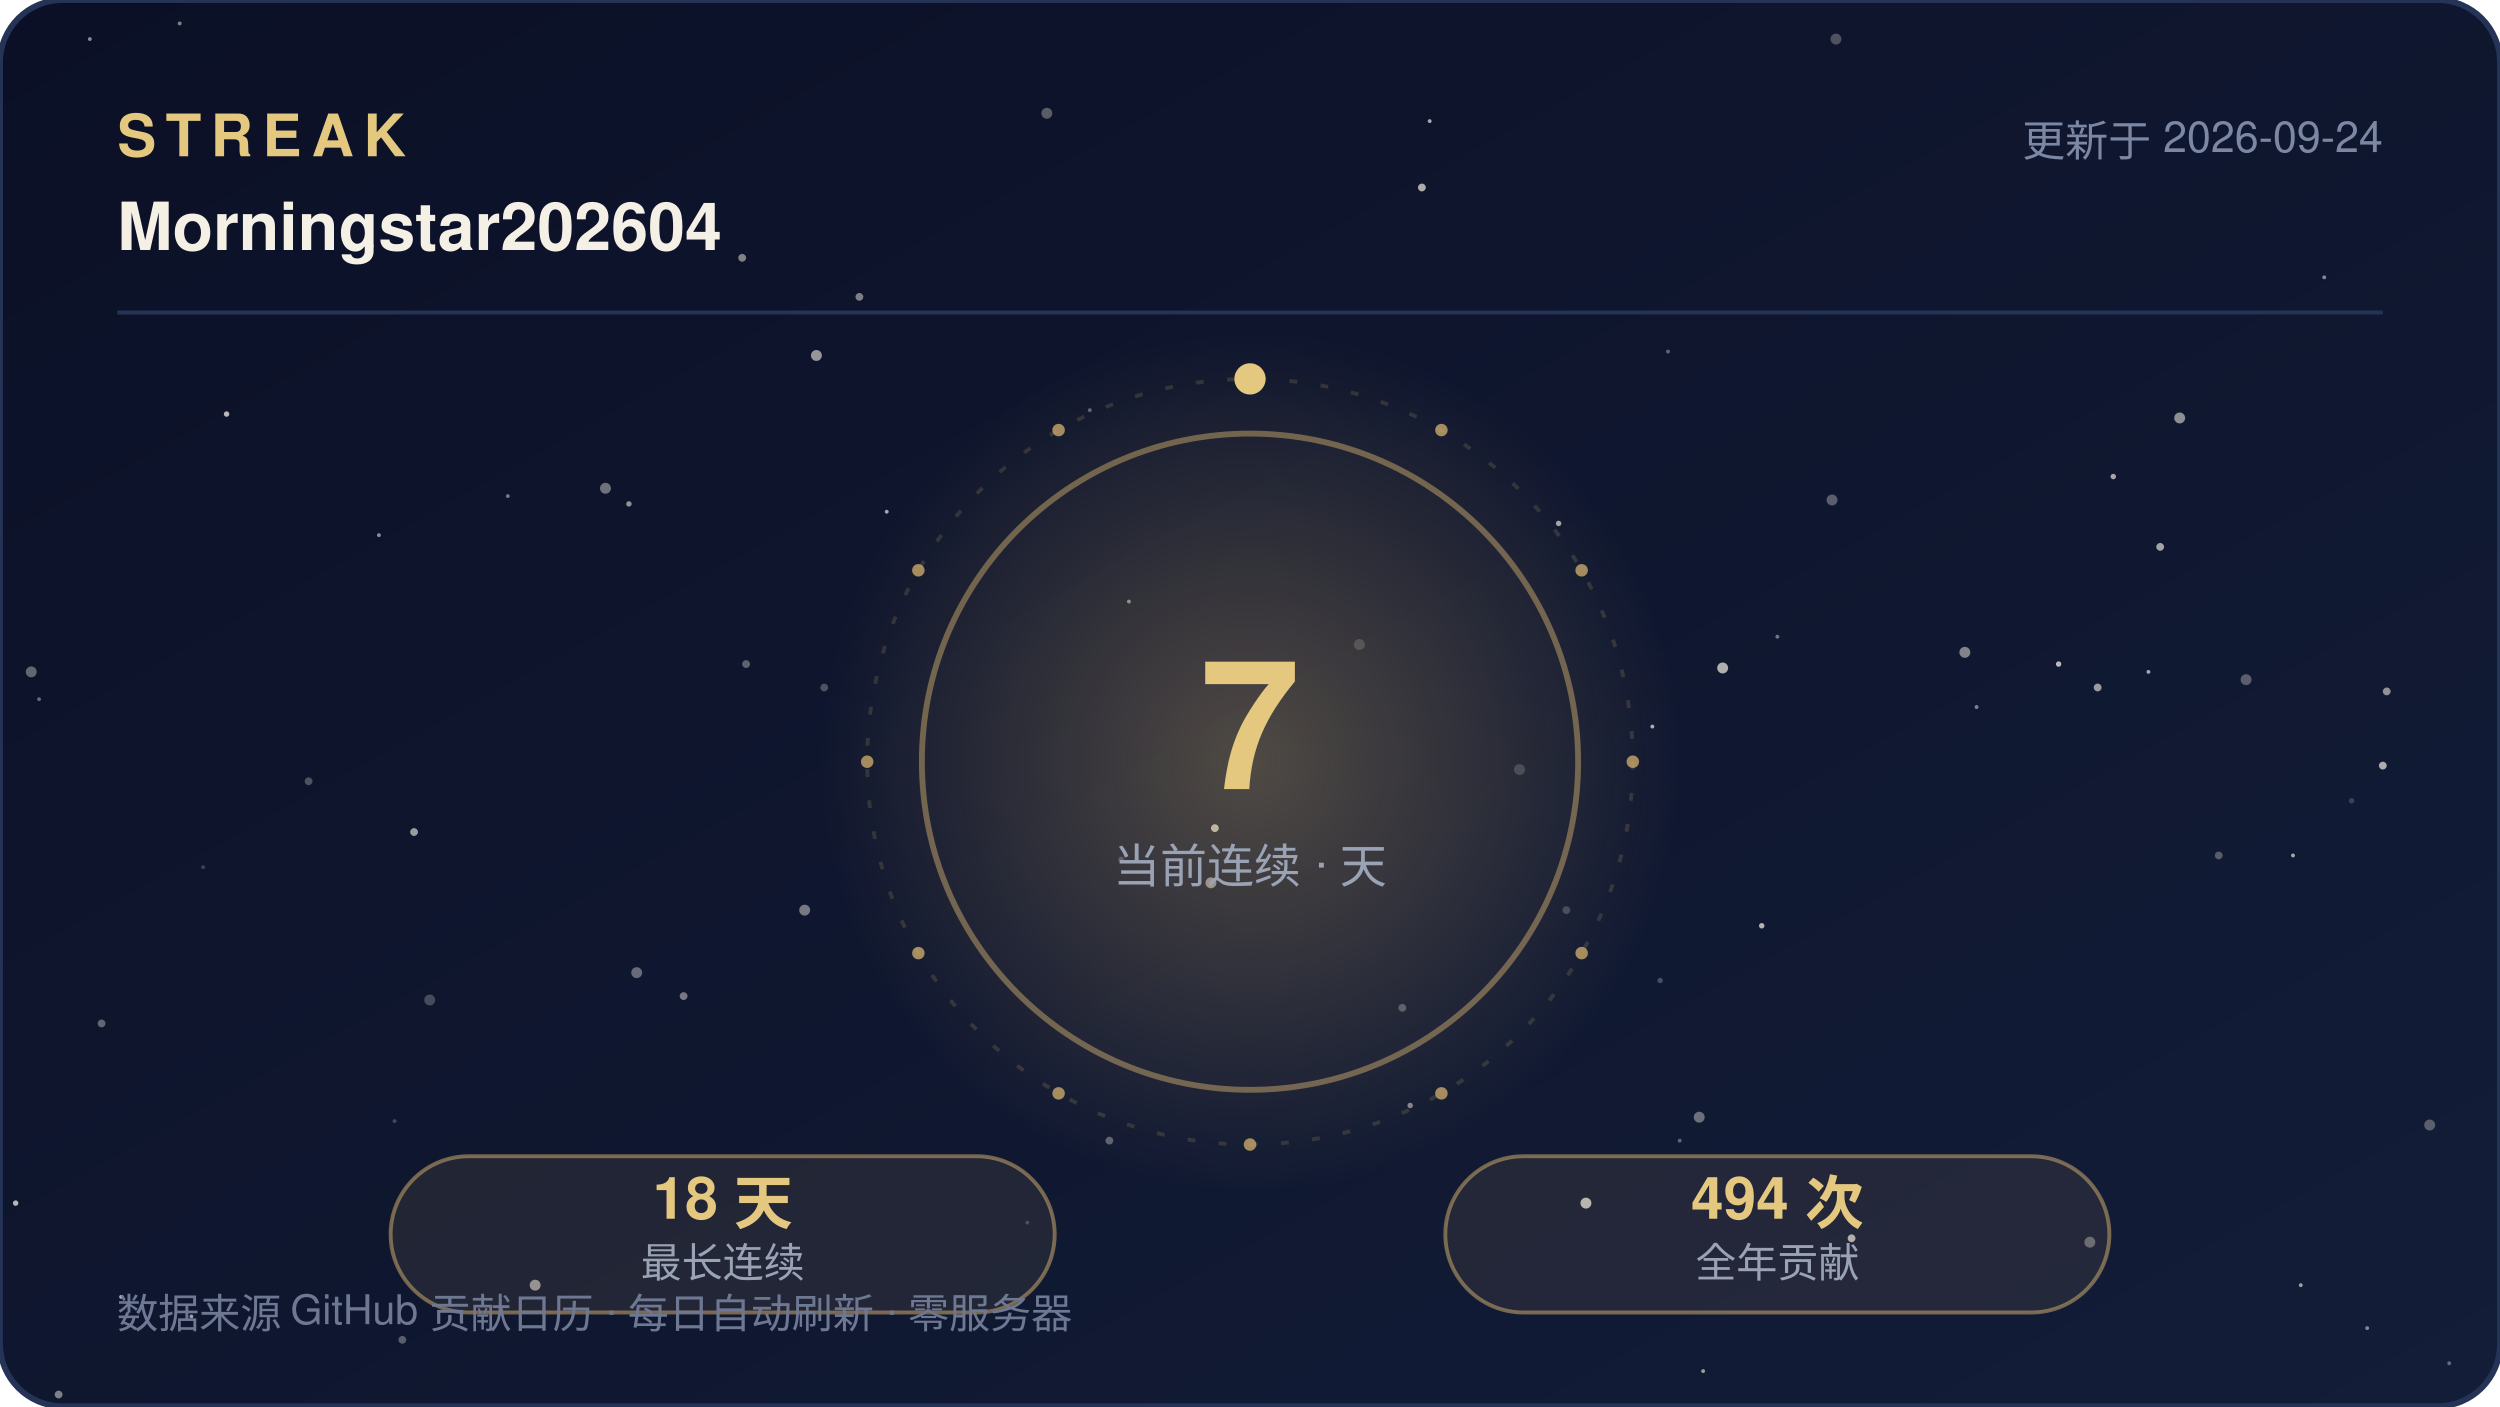
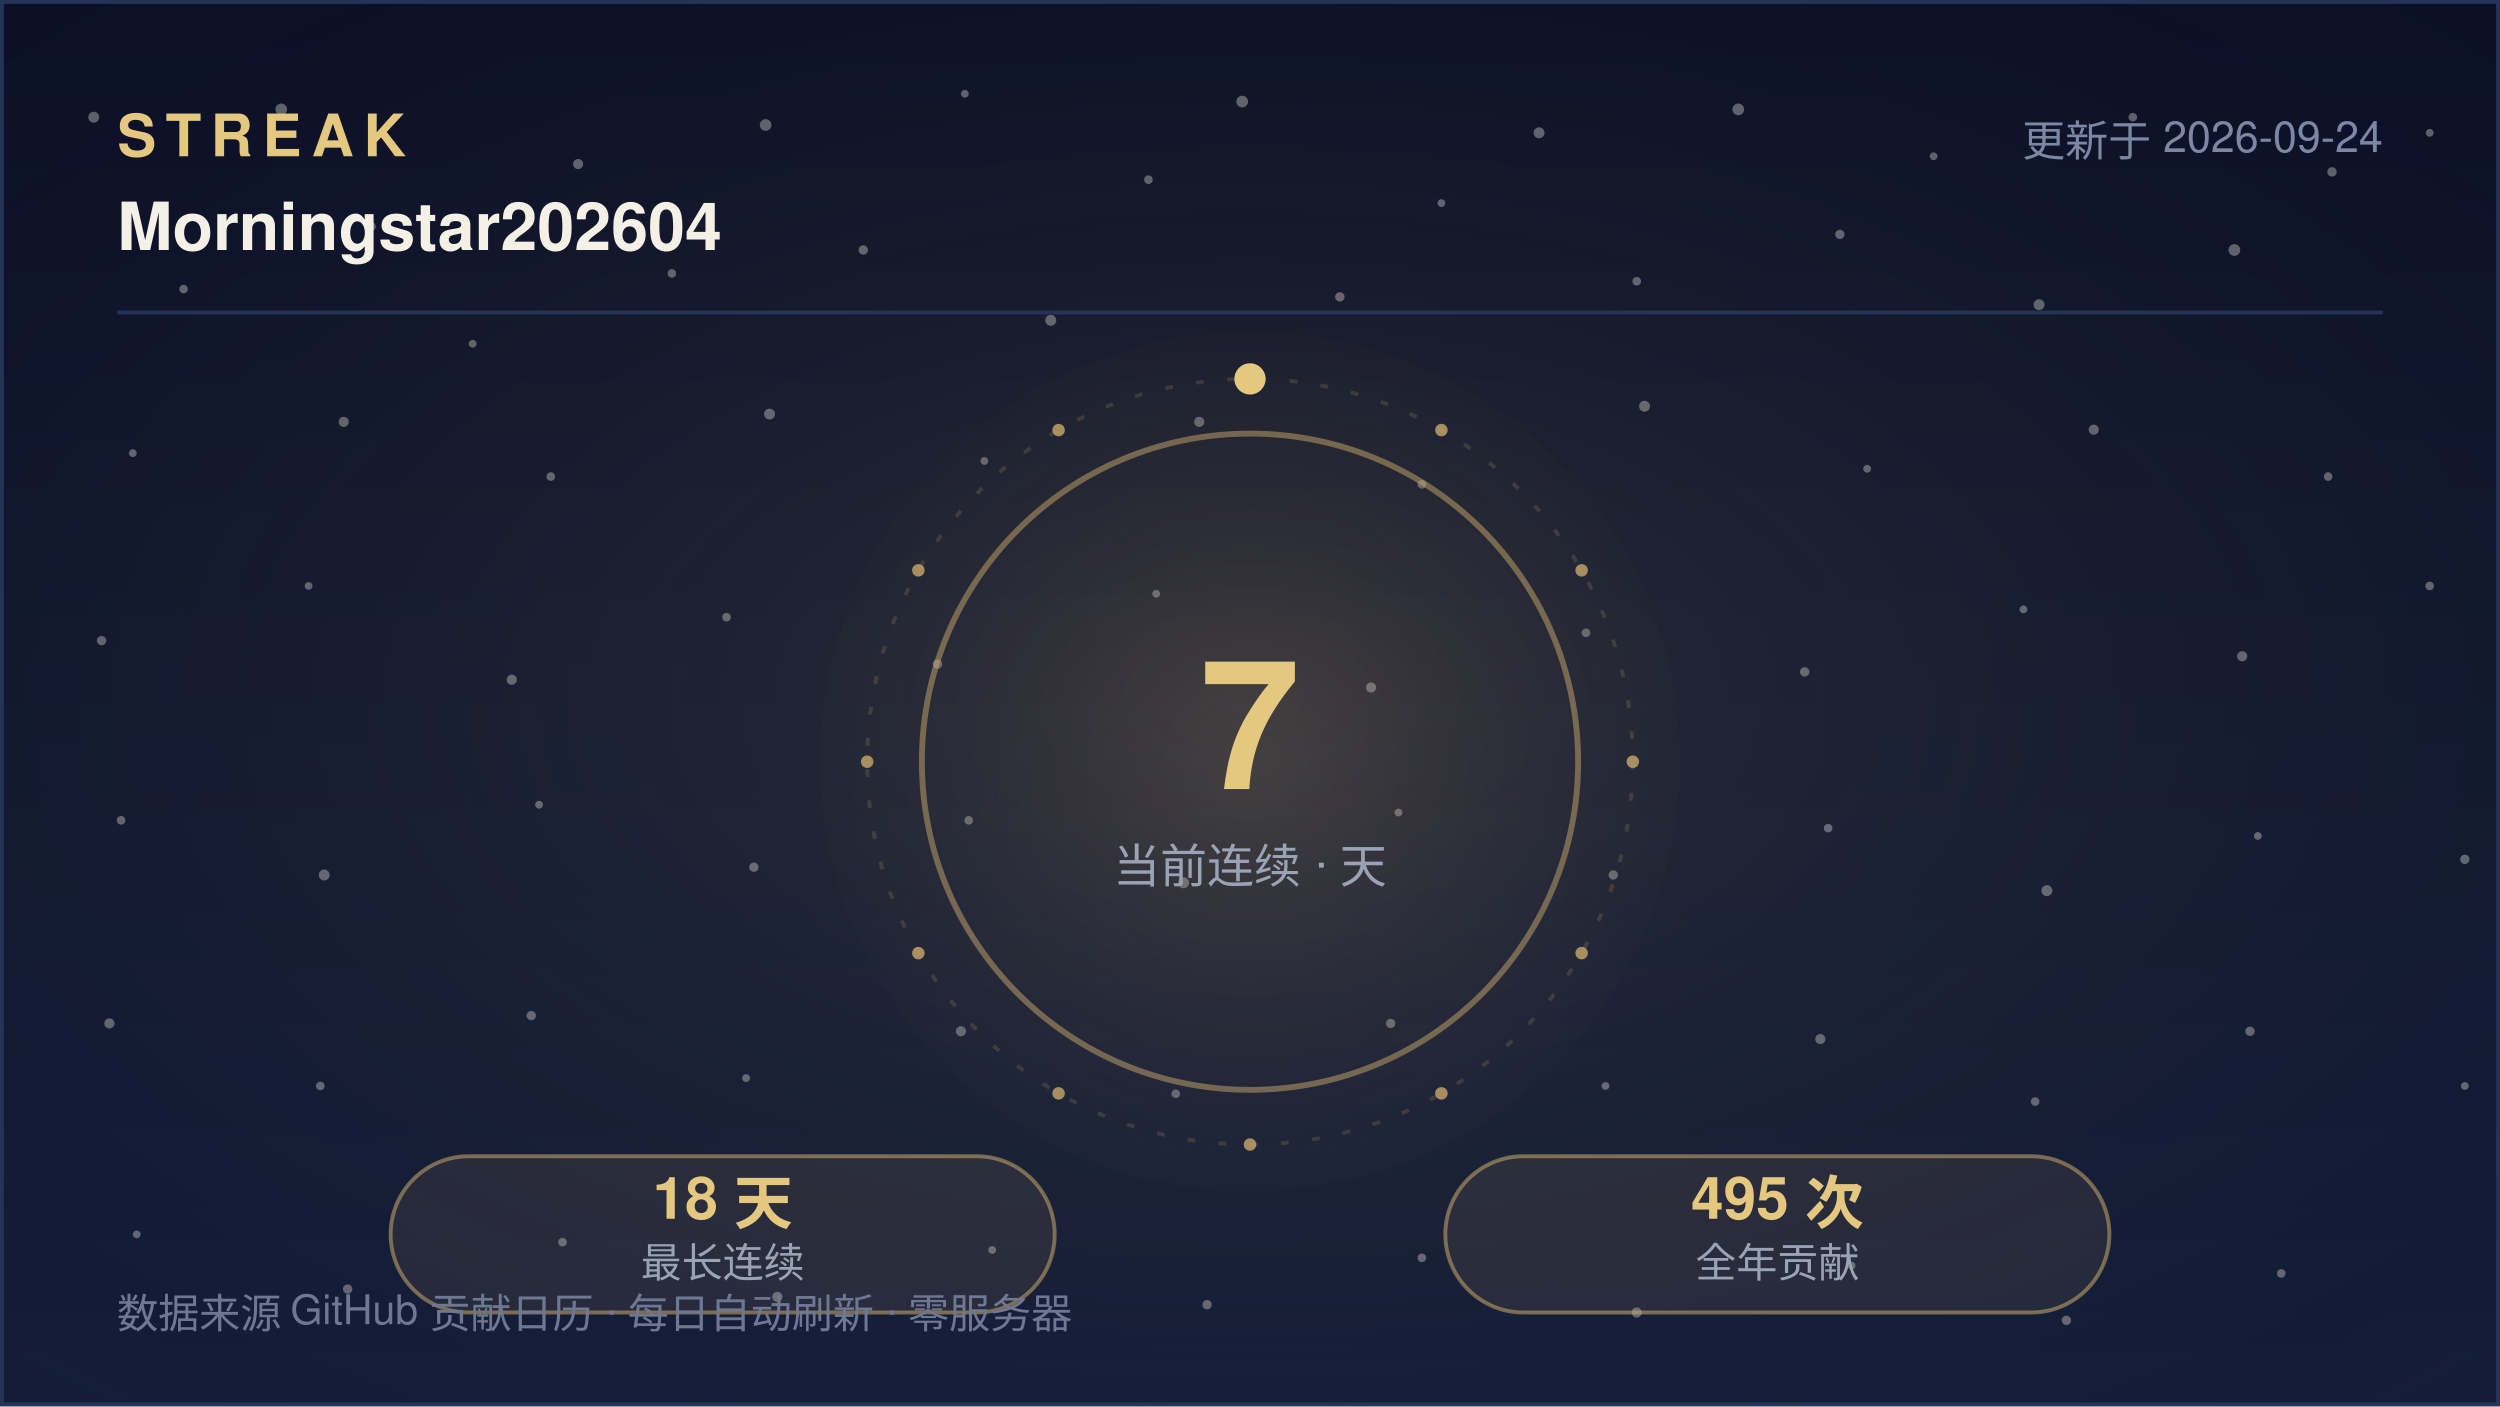
<svg xmlns="http://www.w3.org/2000/svg" width="640" height="360" viewBox="0 0 640 360" role="img" aria-label="Streak — Morningstar202604">
  <defs>
-     <linearGradient id="bg" x1="0" y1="0" x2="1" y2="1">
+     <linearGradient id="bg" x1="0" y1="0" x2="0" y2="1">
      <stop offset="0" stop-color="#0B1026" />
      <stop offset="1" stop-color="#131D38" />
    </linearGradient>
-     <radialGradient id="glow" cx="0.5" cy="0.5" r="0.5">
-       <stop offset="0" stop-color="#C9A86A" stop-opacity="0.35" />
-       <stop offset="1" stop-color="#C9A86A" stop-opacity="0" />
+     <radialGradient id="glow" cx="0.5" cy="0.5" r="0.75">
+       <stop offset="0" stop-color="#C9A86A" stop-opacity="0.16" />
+       <stop offset="1" stop-color="#0B1026" stop-opacity="0" />
    </radialGradient>
  </defs>
-   <rect width="640" height="360" rx="16" fill="url(#bg)" stroke="#243356" stroke-width="1.5" />
-   <circle cx="161" cy="129" r="0.70" fill="#F5F0E6" opacity="0.566" />
-   <circle cx="106" cy="213" r="1.00" fill="#F5F0E6" opacity="0.612" />
-   <circle cx="359" cy="258" r="1.00" fill="#F5F0E6" opacity="0.293" />
-   <circle cx="602" cy="205" r="0.70" fill="#F5F0E6" opacity="0.181" />
-   <circle cx="268" cy="29" r="1.40" fill="#F5F0E6" opacity="0.325" />
-   <circle cx="79" cy="200" r="1.00" fill="#F5F0E6" opacity="0.282" />
-   <circle cx="595" cy="71" r="0.50" fill="#F5F0E6" opacity="0.522" />
-   <circle cx="191" cy="170" r="1.00" fill="#F5F0E6" opacity="0.352" />
-   <circle cx="366" cy="31" r="0.50" fill="#F5F0E6" opacity="0.679" />
-   <circle cx="263" cy="313" r="0.50" fill="#F5F0E6" opacity="0.211" />
-   <circle cx="110" cy="256" r="1.40" fill="#F5F0E6" opacity="0.244" />
-   <circle cx="610" cy="196" r="1.00" fill="#F5F0E6" opacity="0.687" />
-   <circle cx="575" cy="174" r="1.40" fill="#F5F0E6" opacity="0.325" />
-   <circle cx="97" cy="137" r="0.50" fill="#F5F0E6" opacity="0.549" />
-   <circle cx="401" cy="233" r="1.00" fill="#F5F0E6" opacity="0.222" />
-   <circle cx="406" cy="308" r="1.40" fill="#F5F0E6" opacity="0.730" />
-   <circle cx="606" cy="340" r="0.50" fill="#F5F0E6" opacity="0.498" />
-   <circle cx="289" cy="154" r="0.50" fill="#F5F0E6" opacity="0.532" />
-   <circle cx="451" cy="237" r="0.70" fill="#F5F0E6" opacity="0.719" />
-   <circle cx="506" cy="181" r="0.50" fill="#F5F0E6" opacity="0.494" />
-   <circle cx="399" cy="134" r="0.70" fill="#F5F0E6" opacity="0.649" />
-   <circle cx="103" cy="343" r="1.00" fill="#F5F0E6" opacity="0.328" />
-   <circle cx="31" cy="332" r="0.50" fill="#F5F0E6" opacity="0.702" />
-   <circle cx="95" cy="63" r="0.70" fill="#F5F0E6" opacity="0.599" />
-   <circle cx="535" cy="318" r="1.40" fill="#F5F0E6" opacity="0.351" />
-   <circle cx="470" cy="10" r="1.40" fill="#F5F0E6" opacity="0.276" />
-   <circle cx="568" cy="219" r="1.00" fill="#F5F0E6" opacity="0.310" />
-   <circle cx="527" cy="170" r="0.70" fill="#F5F0E6" opacity="0.740" />
-   <circle cx="589" cy="329" r="0.50" fill="#F5F0E6" opacity="0.616" />
-   <circle cx="430" cy="292" r="0.50" fill="#F5F0E6" opacity="0.356" />
-   <circle cx="425" cy="251" r="0.70" fill="#F5F0E6" opacity="0.247" />
-   <circle cx="137" cy="329" r="1.40" fill="#F5F0E6" opacity="0.558" />
-   <circle cx="436" cy="351" r="0.50" fill="#F5F0E6" opacity="0.607" />
-   <circle cx="287" cy="220" r="0.70" fill="#F5F0E6" opacity="0.239" />
-   <circle cx="279" cy="105" r="0.50" fill="#F5F0E6" opacity="0.362" />
-   <circle cx="389" cy="197" r="1.40" fill="#F5F0E6" opacity="0.188" />
-   <circle cx="175" cy="255" r="1.00" fill="#F5F0E6" opacity="0.450" />
-   <circle cx="550" cy="172" r="0.50" fill="#F5F0E6" opacity="0.659" />
-   <circle cx="558" cy="107" r="1.40" fill="#F5F0E6" opacity="0.547" />
-   <circle cx="227" cy="131" r="0.50" fill="#F5F0E6" opacity="0.667" />
-   <circle cx="423" cy="186" r="0.50" fill="#F5F0E6" opacity="0.706" />
-   <circle cx="49" cy="337" r="0.50" fill="#F5F0E6" opacity="0.620" />
-   <circle cx="435" cy="286" r="1.40" fill="#F5F0E6" opacity="0.400" />
-   <circle cx="10" cy="179" r="0.50" fill="#F5F0E6" opacity="0.388" />
-   <circle cx="622" cy="288" r="1.40" fill="#F5F0E6" opacity="0.318" />
-   <circle cx="8" cy="172" r="1.40" fill="#F5F0E6" opacity="0.372" />
-   <circle cx="361" cy="283" r="0.70" fill="#F5F0E6" opacity="0.497" />
-   <circle cx="163" cy="249" r="1.40" fill="#F5F0E6" opacity="0.387" />
-   <circle cx="441" cy="171" r="1.40" fill="#F5F0E6" opacity="0.698" />
-   <circle cx="155" cy="125" r="1.40" fill="#F5F0E6" opacity="0.423" />
-   <circle cx="611" cy="177" r="1.00" fill="#F5F0E6" opacity="0.562" />
-   <circle cx="310" cy="226" r="1.40" fill="#F5F0E6" opacity="0.543" />
-   <circle cx="364" cy="48" r="1.00" fill="#F5F0E6" opacity="0.688" />
-   <circle cx="469" cy="128" r="1.40" fill="#F5F0E6" opacity="0.330" />
-   <circle cx="284" cy="292" r="1.00" fill="#F5F0E6" opacity="0.341" />
-   <circle cx="474" cy="317" r="1.00" fill="#F5F0E6" opacity="0.699" />
-   <circle cx="46" cy="6" r="0.50" fill="#F5F0E6" opacity="0.499" />
-   <circle cx="58" cy="106" r="0.70" fill="#F5F0E6" opacity="0.743" />
-   <circle cx="553" cy="140" r="1.00" fill="#F5F0E6" opacity="0.638" />
-   <circle cx="190" cy="66" r="1.00" fill="#F5F0E6" opacity="0.498" />
-   <circle cx="348" cy="165" r="1.40" fill="#F5F0E6" opacity="0.183" />
-   <circle cx="52" cy="222" r="0.50" fill="#F5F0E6" opacity="0.208" />
-   <circle cx="130" cy="127" r="0.50" fill="#F5F0E6" opacity="0.454" />
-   <circle cx="15" cy="357" r="1.00" fill="#F5F0E6" opacity="0.484" />
-   <circle cx="220" cy="76" r="1.00" fill="#F5F0E6" opacity="0.487" />
-   <circle cx="311" cy="212" r="1.00" fill="#F5F0E6" opacity="0.747" />
-   <circle cx="503" cy="167" r="1.40" fill="#F5F0E6" opacity="0.501" />
-   <circle cx="26" cy="262" r="1.00" fill="#F5F0E6" opacity="0.368" />
-   <circle cx="209" cy="91" r="1.40" fill="#F5F0E6" opacity="0.591" />
-   <circle cx="206" cy="233" r="1.40" fill="#F5F0E6" opacity="0.451" />
-   <circle cx="4" cy="308" r="0.70" fill="#F5F0E6" opacity="0.735" />
-   <circle cx="541" cy="122" r="0.70" fill="#F5F0E6" opacity="0.660" />
-   <circle cx="587" cy="219" r="0.50" fill="#F5F0E6" opacity="0.663" />
-   <circle cx="101" cy="287" r="0.50" fill="#F5F0E6" opacity="0.229" />
-   <circle cx="211" cy="176" r="1.00" fill="#F5F0E6" opacity="0.276" />
-   <circle cx="627" cy="349" r="0.50" fill="#F5F0E6" opacity="0.373" />
-   <circle cx="455" cy="163" r="0.50" fill="#F5F0E6" opacity="0.437" />
-   <circle cx="537" cy="176" r="1.00" fill="#F5F0E6" opacity="0.603" />
-   <circle cx="427" cy="90" r="0.50" fill="#F5F0E6" opacity="0.366" />
-   <circle cx="23" cy="10" r="0.50" fill="#F5F0E6" opacity="0.540" />
+   <rect width="640" height="360" fill="url(#bg)" />
+   <rect width="640" height="360" fill="url(#glow)" />
+   <circle cx="24" cy="30" r="1.4" fill="#F5F0E6" opacity="0.35" />
+   <circle cx="47" cy="74" r="1.1" fill="#F5F0E6" opacity="0.35" />
+   <circle cx="72" cy="28" r="1.5" fill="#F5F0E6" opacity="0.35" />
+   <circle cx="95" cy="58" r="1.2" fill="#F5F0E6" opacity="0.35" />
+   <circle cx="121" cy="88" r="1" fill="#F5F0E6" opacity="0.35" />
+   <circle cx="148" cy="42" r="1.3" fill="#F5F0E6" opacity="0.35" />
+   <circle cx="172" cy="70" r="1.1" fill="#F5F0E6" opacity="0.35" />
+   <circle cx="196" cy="32" r="1.5" fill="#F5F0E6" opacity="0.35" />
+   <circle cx="221" cy="64" r="1.2" fill="#F5F0E6" opacity="0.35" />
+   <circle cx="247" cy="24" r="1" fill="#F5F0E6" opacity="0.35" />
+   <circle cx="269" cy="82" r="1.4" fill="#F5F0E6" opacity="0.35" />
+   <circle cx="294" cy="46" r="1.1" fill="#F5F0E6" opacity="0.35" />
+   <circle cx="318" cy="26" r="1.5" fill="#F5F0E6" opacity="0.35" />
+   <circle cx="343" cy="76" r="1.2" fill="#F5F0E6" opacity="0.35" />
+   <circle cx="369" cy="52" r="1" fill="#F5F0E6" opacity="0.35" />
+   <circle cx="394" cy="34" r="1.4" fill="#F5F0E6" opacity="0.35" />
+   <circle cx="419" cy="72" r="1.1" fill="#F5F0E6" opacity="0.35" />
+   <circle cx="445" cy="28" r="1.5" fill="#F5F0E6" opacity="0.35" />
+   <circle cx="471" cy="60" r="1.2" fill="#F5F0E6" opacity="0.35" />
+   <circle cx="495" cy="40" r="1" fill="#F5F0E6" opacity="0.35" />
+   <circle cx="522" cy="78" r="1.4" fill="#F5F0E6" opacity="0.35" />
+   <circle cx="546" cy="30" r="1.1" fill="#F5F0E6" opacity="0.35" />
+   <circle cx="572" cy="64" r="1.5" fill="#F5F0E6" opacity="0.35" />
+   <circle cx="597" cy="44" r="1.2" fill="#F5F0E6" opacity="0.35" />
+   <circle cx="622" cy="34" r="1" fill="#F5F0E6" opacity="0.35" />
+   <circle cx="34" cy="116" r="1" fill="#F5F0E6" opacity="0.35" />
+   <circle cx="88" cy="108" r="1.3" fill="#F5F0E6" opacity="0.35" />
+   <circle cx="141" cy="122" r="1.1" fill="#F5F0E6" opacity="0.35" />
+   <circle cx="197" cy="106" r="1.4" fill="#F5F0E6" opacity="0.35" />
+   <circle cx="252" cy="118" r="1" fill="#F5F0E6" opacity="0.35" />
+   <circle cx="307" cy="108" r="1.3" fill="#F5F0E6" opacity="0.35" />
+   <circle cx="364" cy="124" r="1.1" fill="#F5F0E6" opacity="0.35" />
+   <circle cx="421" cy="104" r="1.4" fill="#F5F0E6" opacity="0.35" />
+   <circle cx="478" cy="120" r="1" fill="#F5F0E6" opacity="0.35" />
+   <circle cx="536" cy="110" r="1.3" fill="#F5F0E6" opacity="0.35" />
+   <circle cx="596" cy="122" r="1.1" fill="#F5F0E6" opacity="0.35" />
+   <circle cx="26" cy="164" r="1.2" fill="#F5F0E6" opacity="0.35" />
+   <circle cx="79" cy="150" r="1" fill="#F5F0E6" opacity="0.35" />
+   <circle cx="131" cy="174" r="1.3" fill="#F5F0E6" opacity="0.35" />
+   <circle cx="186" cy="158" r="1.1" fill="#F5F0E6" opacity="0.35" />
+   <circle cx="240" cy="170" r="1.2" fill="#F5F0E6" opacity="0.35" />
+   <circle cx="296" cy="152" r="1" fill="#F5F0E6" opacity="0.35" />
+   <circle cx="351" cy="176" r="1.3" fill="#F5F0E6" opacity="0.35" />
+   <circle cx="406" cy="162" r="1.1" fill="#F5F0E6" opacity="0.35" />
+   <circle cx="462" cy="172" r="1.2" fill="#F5F0E6" opacity="0.35" />
+   <circle cx="518" cy="156" r="1" fill="#F5F0E6" opacity="0.35" />
+   <circle cx="574" cy="168" r="1.3" fill="#F5F0E6" opacity="0.35" />
+   <circle cx="622" cy="150" r="1.1" fill="#F5F0E6" opacity="0.35" />
+   <circle cx="31" cy="210" r="1.1" fill="#F5F0E6" opacity="0.35" />
+   <circle cx="83" cy="224" r="1.4" fill="#F5F0E6" opacity="0.35" />
+   <circle cx="138" cy="206" r="1" fill="#F5F0E6" opacity="0.35" />
+   <circle cx="193" cy="222" r="1.2" fill="#F5F0E6" opacity="0.35" />
+   <circle cx="248" cy="210" r="1.1" fill="#F5F0E6" opacity="0.35" />
+   <circle cx="303" cy="226" r="1.4" fill="#F5F0E6" opacity="0.35" />
+   <circle cx="358" cy="208" r="1" fill="#F5F0E6" opacity="0.35" />
+   <circle cx="413" cy="224" r="1.2" fill="#F5F0E6" opacity="0.35" />
+   <circle cx="468" cy="212" r="1.1" fill="#F5F0E6" opacity="0.35" />
+   <circle cx="524" cy="228" r="1.4" fill="#F5F0E6" opacity="0.35" />
+   <circle cx="578" cy="214" r="1" fill="#F5F0E6" opacity="0.35" />
+   <circle cx="631" cy="220" r="1.2" fill="#F5F0E6" opacity="0.35" />
+   <circle cx="28" cy="262" r="1.3" fill="#F5F0E6" opacity="0.35" />
+   <circle cx="82" cy="278" r="1.1" fill="#F5F0E6" opacity="0.35" />
+   <circle cx="136" cy="260" r="1.2" fill="#F5F0E6" opacity="0.35" />
+   <circle cx="191" cy="276" r="1" fill="#F5F0E6" opacity="0.35" />
+   <circle cx="246" cy="264" r="1.3" fill="#F5F0E6" opacity="0.35" />
+   <circle cx="301" cy="280" r="1.1" fill="#F5F0E6" opacity="0.35" />
+   <circle cx="356" cy="262" r="1.2" fill="#F5F0E6" opacity="0.35" />
+   <circle cx="411" cy="278" r="1" fill="#F5F0E6" opacity="0.35" />
+   <circle cx="466" cy="266" r="1.3" fill="#F5F0E6" opacity="0.35" />
+   <circle cx="521" cy="282" r="1.1" fill="#F5F0E6" opacity="0.35" />
+   <circle cx="576" cy="264" r="1.2" fill="#F5F0E6" opacity="0.35" />
+   <circle cx="631" cy="278" r="1" fill="#F5F0E6" opacity="0.35" />
+   <circle cx="35" cy="316" r="1" fill="#F5F0E6" opacity="0.35" />
+   <circle cx="89" cy="330" r="1.2" fill="#F5F0E6" opacity="0.35" />
+   <circle cx="144" cy="318" r="1.1" fill="#F5F0E6" opacity="0.35" />
+   <circle cx="199" cy="332" r="1.3" fill="#F5F0E6" opacity="0.35" />
+   <circle cx="254" cy="320" r="1" fill="#F5F0E6" opacity="0.35" />
+   <circle cx="309" cy="334" r="1.2" fill="#F5F0E6" opacity="0.35" />
+   <circle cx="364" cy="322" r="1.1" fill="#F5F0E6" opacity="0.35" />
+   <circle cx="419" cy="336" r="1.3" fill="#F5F0E6" opacity="0.35" />
+   <circle cx="474" cy="324" r="1" fill="#F5F0E6" opacity="0.35" />
+   <circle cx="529" cy="338" r="1.2" fill="#F5F0E6" opacity="0.35" />
+   <circle cx="584" cy="326" r="1.1" fill="#F5F0E6" opacity="0.35" />
+   <rect x="0.5" y="0.5" width="639" height="359" fill="none" stroke="#243356" stroke-width="1" />
  <text x="30" y="40" font-family="'Segoe UI',Helvetica,Arial,'PingFang SC','Microsoft YaHei',sans-serif" font-size="15" font-weight="700" letter-spacing="2.5" fill="#E4C87F">STREAK</text>
  <text x="610" y="40" text-anchor="end" font-family="'Segoe UI',Helvetica,Arial,'PingFang SC','Microsoft YaHei',sans-serif" font-size="11" fill="#7C87A3">更新于 2026-09-24</text>
  <text x="30" y="64" font-family="'Segoe UI',Helvetica,Arial,'PingFang SC','Microsoft YaHei',sans-serif" font-size="17" font-weight="600" fill="#F5F0E6">Morningstar202604</text>
  <line x1="30" y1="80" x2="610" y2="80" stroke="#243356" stroke-width="1" />
  <circle cx="320" cy="195" r="110" fill="url(#glow)" />
  <circle cx="320" cy="195" r="84" fill="none" stroke="#C9A86A" stroke-opacity="0.5" stroke-width="1.5" />
  <circle cx="320" cy="195" r="98" fill="none" stroke="#C9A86A" stroke-opacity="0.18" stroke-dasharray="2 6" />
  <circle cx="418.0" cy="195.0" r="1.6" fill="#C9A86A" opacity="0.8" />
  <circle cx="404.9" cy="244.0" r="1.6" fill="#C9A86A" opacity="0.8" />
  <circle cx="369.0" cy="279.9" r="1.6" fill="#C9A86A" opacity="0.8" />
  <circle cx="320.0" cy="293.0" r="1.6" fill="#C9A86A" opacity="0.8" />
  <circle cx="271.0" cy="279.9" r="1.6" fill="#C9A86A" opacity="0.8" />
  <circle cx="235.1" cy="244.0" r="1.6" fill="#C9A86A" opacity="0.8" />
  <circle cx="222.0" cy="195.0" r="1.6" fill="#C9A86A" opacity="0.8" />
  <circle cx="235.1" cy="146.0" r="1.6" fill="#C9A86A" opacity="0.8" />
  <circle cx="271.0" cy="110.1" r="1.6" fill="#C9A86A" opacity="0.8" />
  <circle cx="320.0" cy="97.0" r="1.6" fill="#C9A86A" opacity="0.8" />
  <circle cx="369.0" cy="110.1" r="1.6" fill="#C9A86A" opacity="0.8" />
  <circle cx="404.9" cy="146.0" r="1.6" fill="#C9A86A" opacity="0.8" />
  <circle cx="320" cy="97" r="4" fill="#E4C87F" />
  <text x="320" y="202" text-anchor="middle" font-family="'Segoe UI',Helvetica,Arial,'PingFang SC','Microsoft YaHei',sans-serif" font-size="46" font-weight="700" fill="#E4C87F">7</text>
  <text x="320" y="226" text-anchor="middle" font-family="'Segoe UI',Helvetica,Arial,'PingFang SC','Microsoft YaHei',sans-serif" font-size="12" fill="#9AA3B5">当前连续 · 天</text>
  <rect x="100" y="296" width="170" height="40" rx="20" fill="#C9A86A" fill-opacity="0.10" stroke="#C9A86A" stroke-opacity="0.55" />
  <text x="185" y="312" text-anchor="middle" font-family="'Segoe UI',Helvetica,Arial,'PingFang SC','Microsoft YaHei',sans-serif" font-size="15" font-weight="700" fill="#E4C87F">18 天</text>
  <text x="185" y="327" text-anchor="middle" font-family="'Segoe UI',Helvetica,Arial,'PingFang SC','Microsoft YaHei',sans-serif" font-size="10.5" fill="#9AA3B5">最长连续</text>
  <rect x="370" y="296" width="170" height="40" rx="20" fill="#C9A86A" fill-opacity="0.10" stroke="#C9A86A" stroke-opacity="0.55" />
-   <text x="455" y="312" text-anchor="middle" font-family="'Segoe UI',Helvetica,Arial,'PingFang SC','Microsoft YaHei',sans-serif" font-size="15" font-weight="700" fill="#E4C87F">494 次</text>
+   <text x="455" y="312" text-anchor="middle" font-family="'Segoe UI',Helvetica,Arial,'PingFang SC','Microsoft YaHei',sans-serif" font-size="15" font-weight="700" fill="#E4C87F">495 次</text>
  <text x="455" y="327" text-anchor="middle" font-family="'Segoe UI',Helvetica,Arial,'PingFang SC','Microsoft YaHei',sans-serif" font-size="10.5" fill="#9AA3B5">全年贡献</text>
  <text x="30" y="340" font-family="'Segoe UI',Helvetica,Arial,'PingFang SC','Microsoft YaHei',sans-serif" font-size="10.5" fill="#6E7893">数据来源 GitHub 贡献日历 · 每日自动刷新 · 零服务器</text>
</svg>
